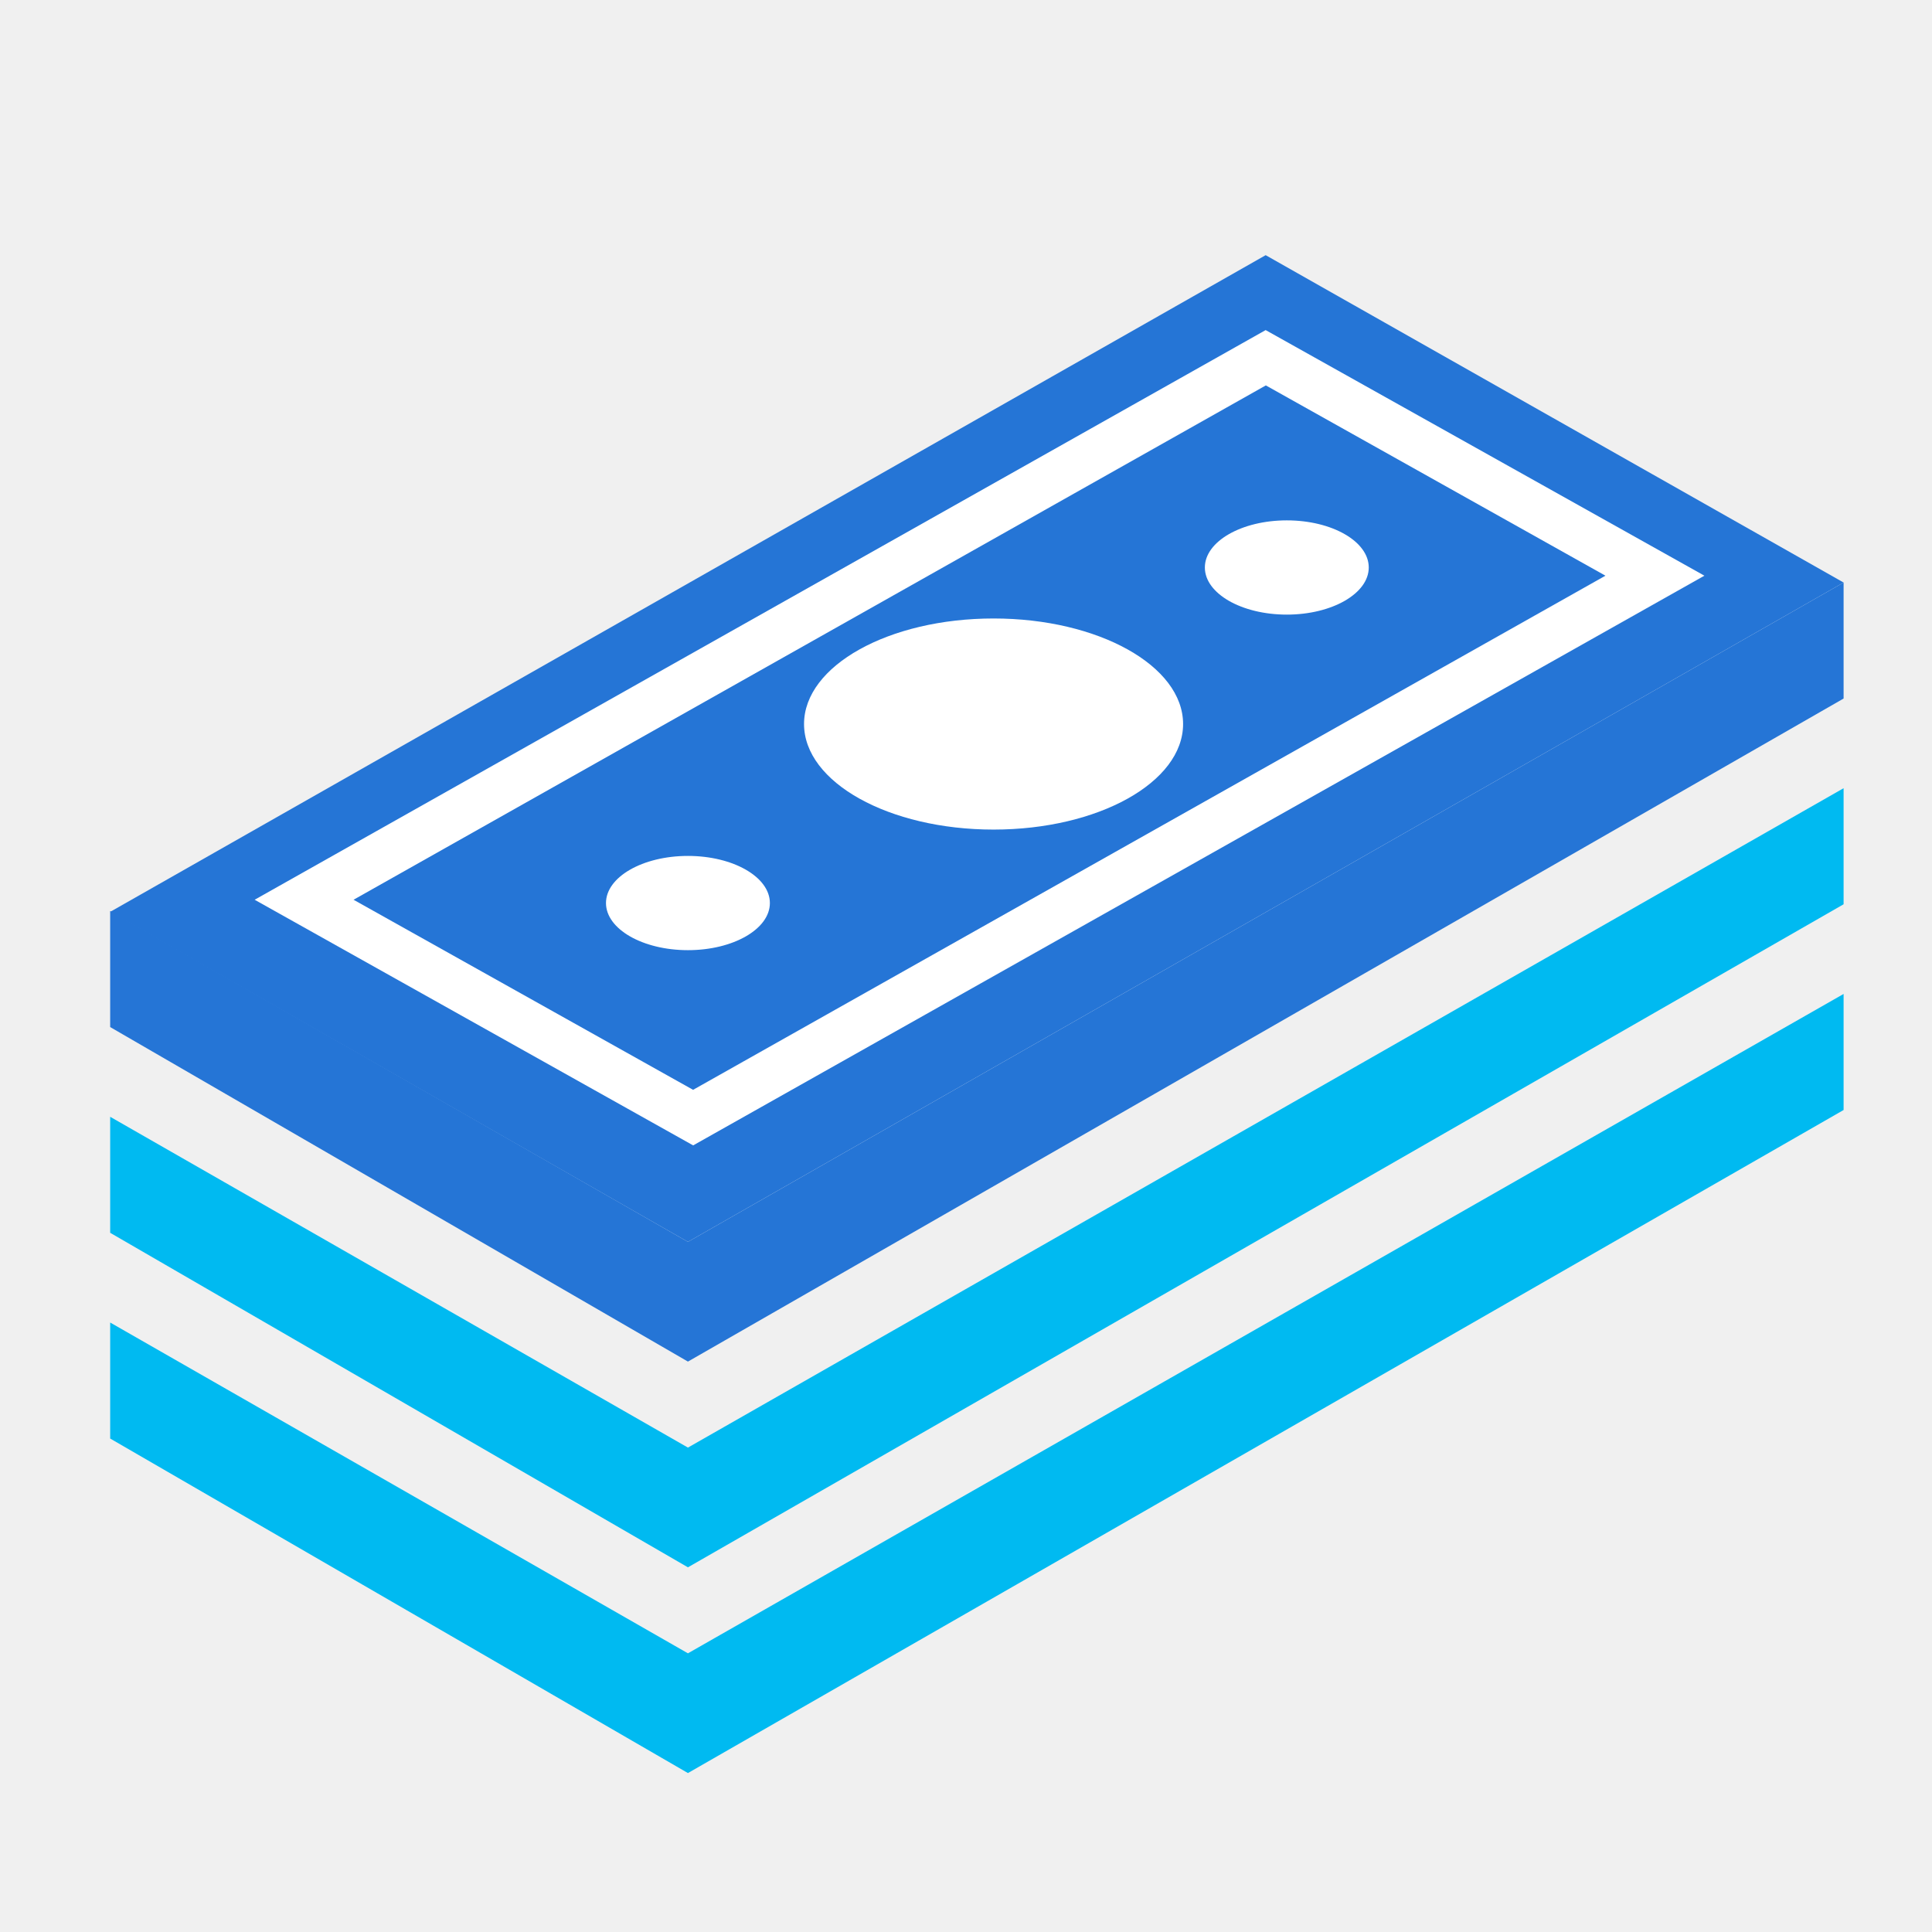
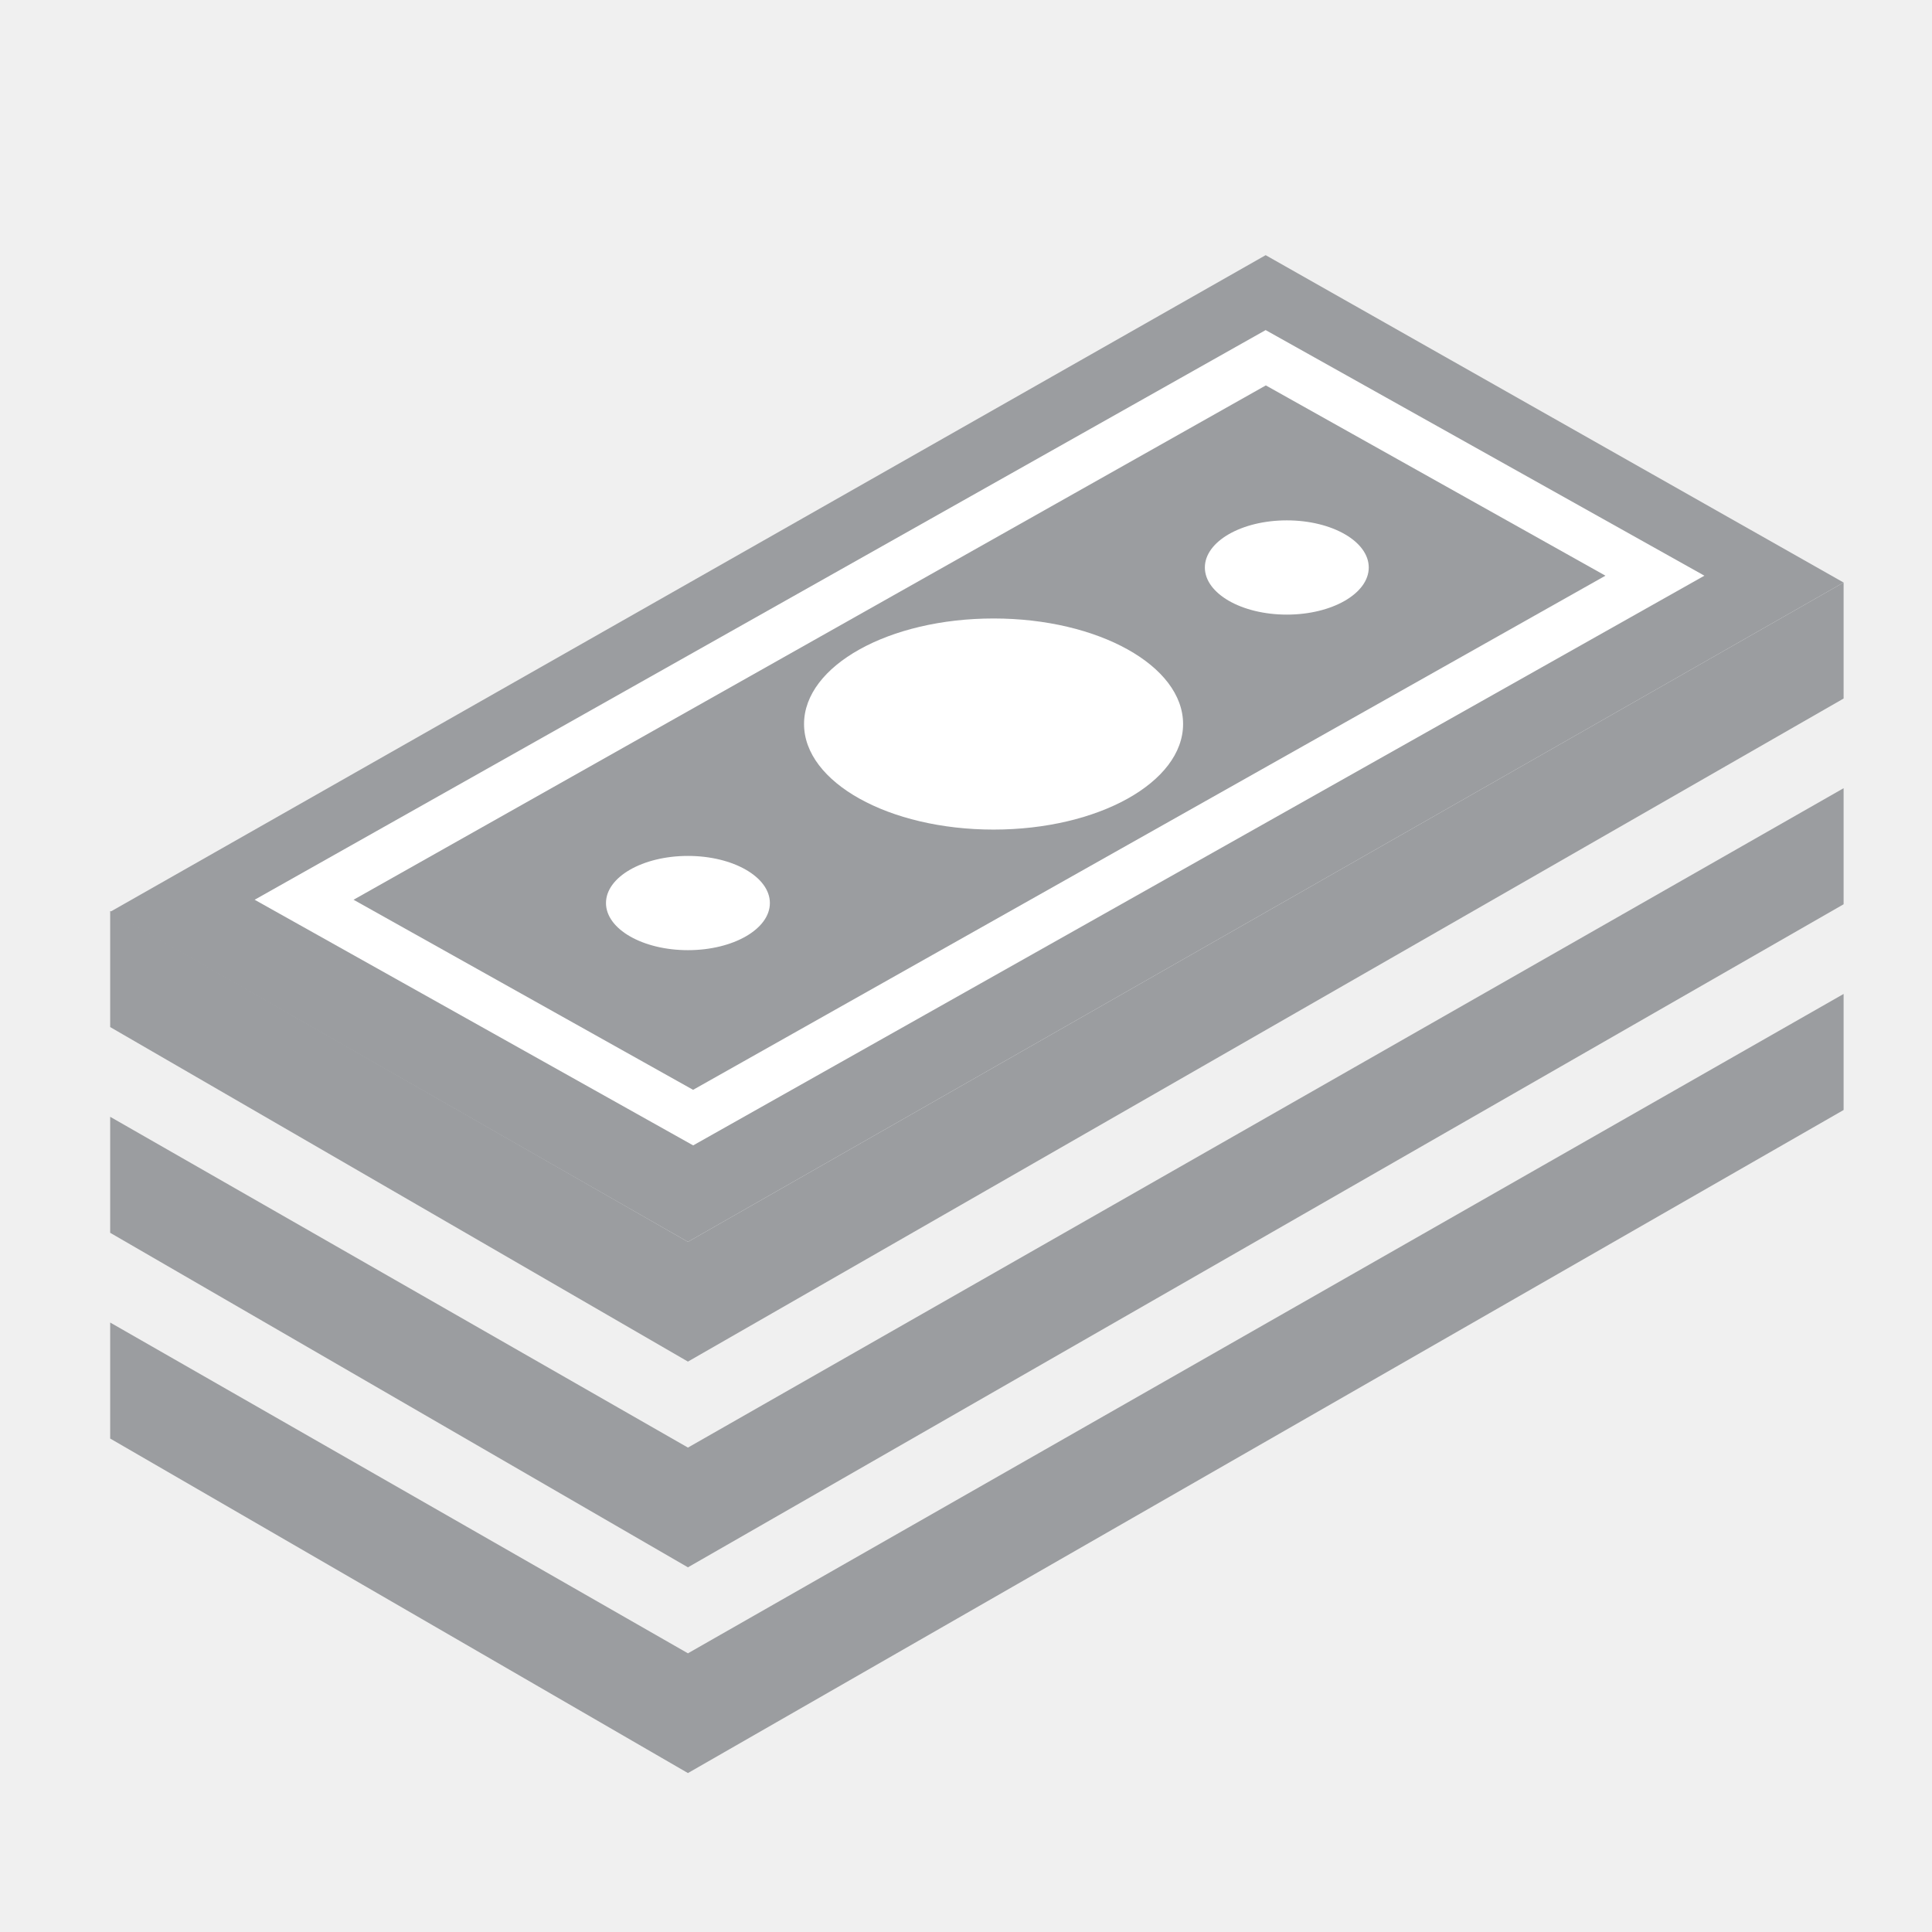
<svg xmlns="http://www.w3.org/2000/svg" width="41" height="41" viewBox="0 0 41 41">
-   <g fill="none" transform="translate(1.8 4.8)">
-     <path fill="#00BAF1" d="M12.799 28.461L37.324 14.39 37.324 11.927 12.799 25.92 0.538 18.9 0.538 21.362 12.799 28.461 12.799 28.461 12.799 28.461 12.799 28.461z" />
-     <path fill="#2575D6" d="M12.799 24.095L37.324 10.024 37.324 7.562 12.799 21.554 0.538 14.534 0.538 16.996 12.799 24.095 12.799 24.095 12.799 24.095 12.799 24.095z" />
-     <path fill="#2575D6" d="M12.799 21.554L37.324 7.562 25.059 0.615 0.538 14.551z" />
-     <path fill="#FFF" d="M25.059 2.205L3.604 14.294l9.306 5.213 21.46-12.09-9.311-5.212zm-12.15 16.123l-7.206-4.034 19.36-10.915 7.207 4.038-19.36 10.91z" />
-     <ellipse cx="19.285" cy="10.565" fill="#FFF" rx="4.022" ry="2.24" />
-     <ellipse cx="25.508" cy="7.243" fill="#FFF" rx="1.739" ry="1" />
-     <ellipse cx="12.799" cy="14.364" fill="#FFF" rx="1.739" ry="1" />
-     <path fill="#00BAF1" d="M12.799 32.827L37.324 18.756 37.324 16.293 12.799 30.286 0.538 23.266 0.538 25.728 12.799 32.827 12.799 32.827 12.799 32.827 12.799 32.827z" />
+   <g fill="none" transform="translate(.8 .8)">
+     <path fill="#9B9DA0" d="M13.799 32.461L38.324 18.39 38.324 15.927 13.799 29.92 1.538 22.9 1.538 25.362 13.799 32.461 13.799 32.461 13.799 32.461 13.799 32.461z" />
+     <path fill="#9B9DA0" d="M13.799 28.095L38.324 14.024 38.324 11.562 13.799 25.554 1.538 18.534 1.538 20.996 13.799 28.095 13.799 28.095 13.799 28.095 13.799 28.095z" />
+     <path fill="#9B9DA0" d="M13.799 25.554L38.324 11.562 26.059 4.615 1.538 18.551z" />
+     <path fill="#FFF" d="M26.059 6.205L4.604 18.294l9.306 5.213 21.46-12.09-9.311-5.212zm-12.15 16.123l-7.206-4.034 19.36-10.915 7.207 4.038-19.36 10.91z" />
+     <ellipse cx="20.285" cy="14.565" fill="#FFF" rx="4.022" ry="2.24" />
+     <ellipse cx="26.508" cy="11.243" fill="#FFF" rx="1.739" ry="1" />
+     <ellipse cx="13.799" cy="18.364" fill="#FFF" rx="1.739" ry="1" />
+     <path fill="#9B9DA0" d="M13.799 36.827L38.324 22.756 38.324 20.293 13.799 34.286 1.538 27.266 1.538 29.728 13.799 36.827 13.799 36.827 13.799 36.827 13.799 36.827z" />
  </g>
</svg>
